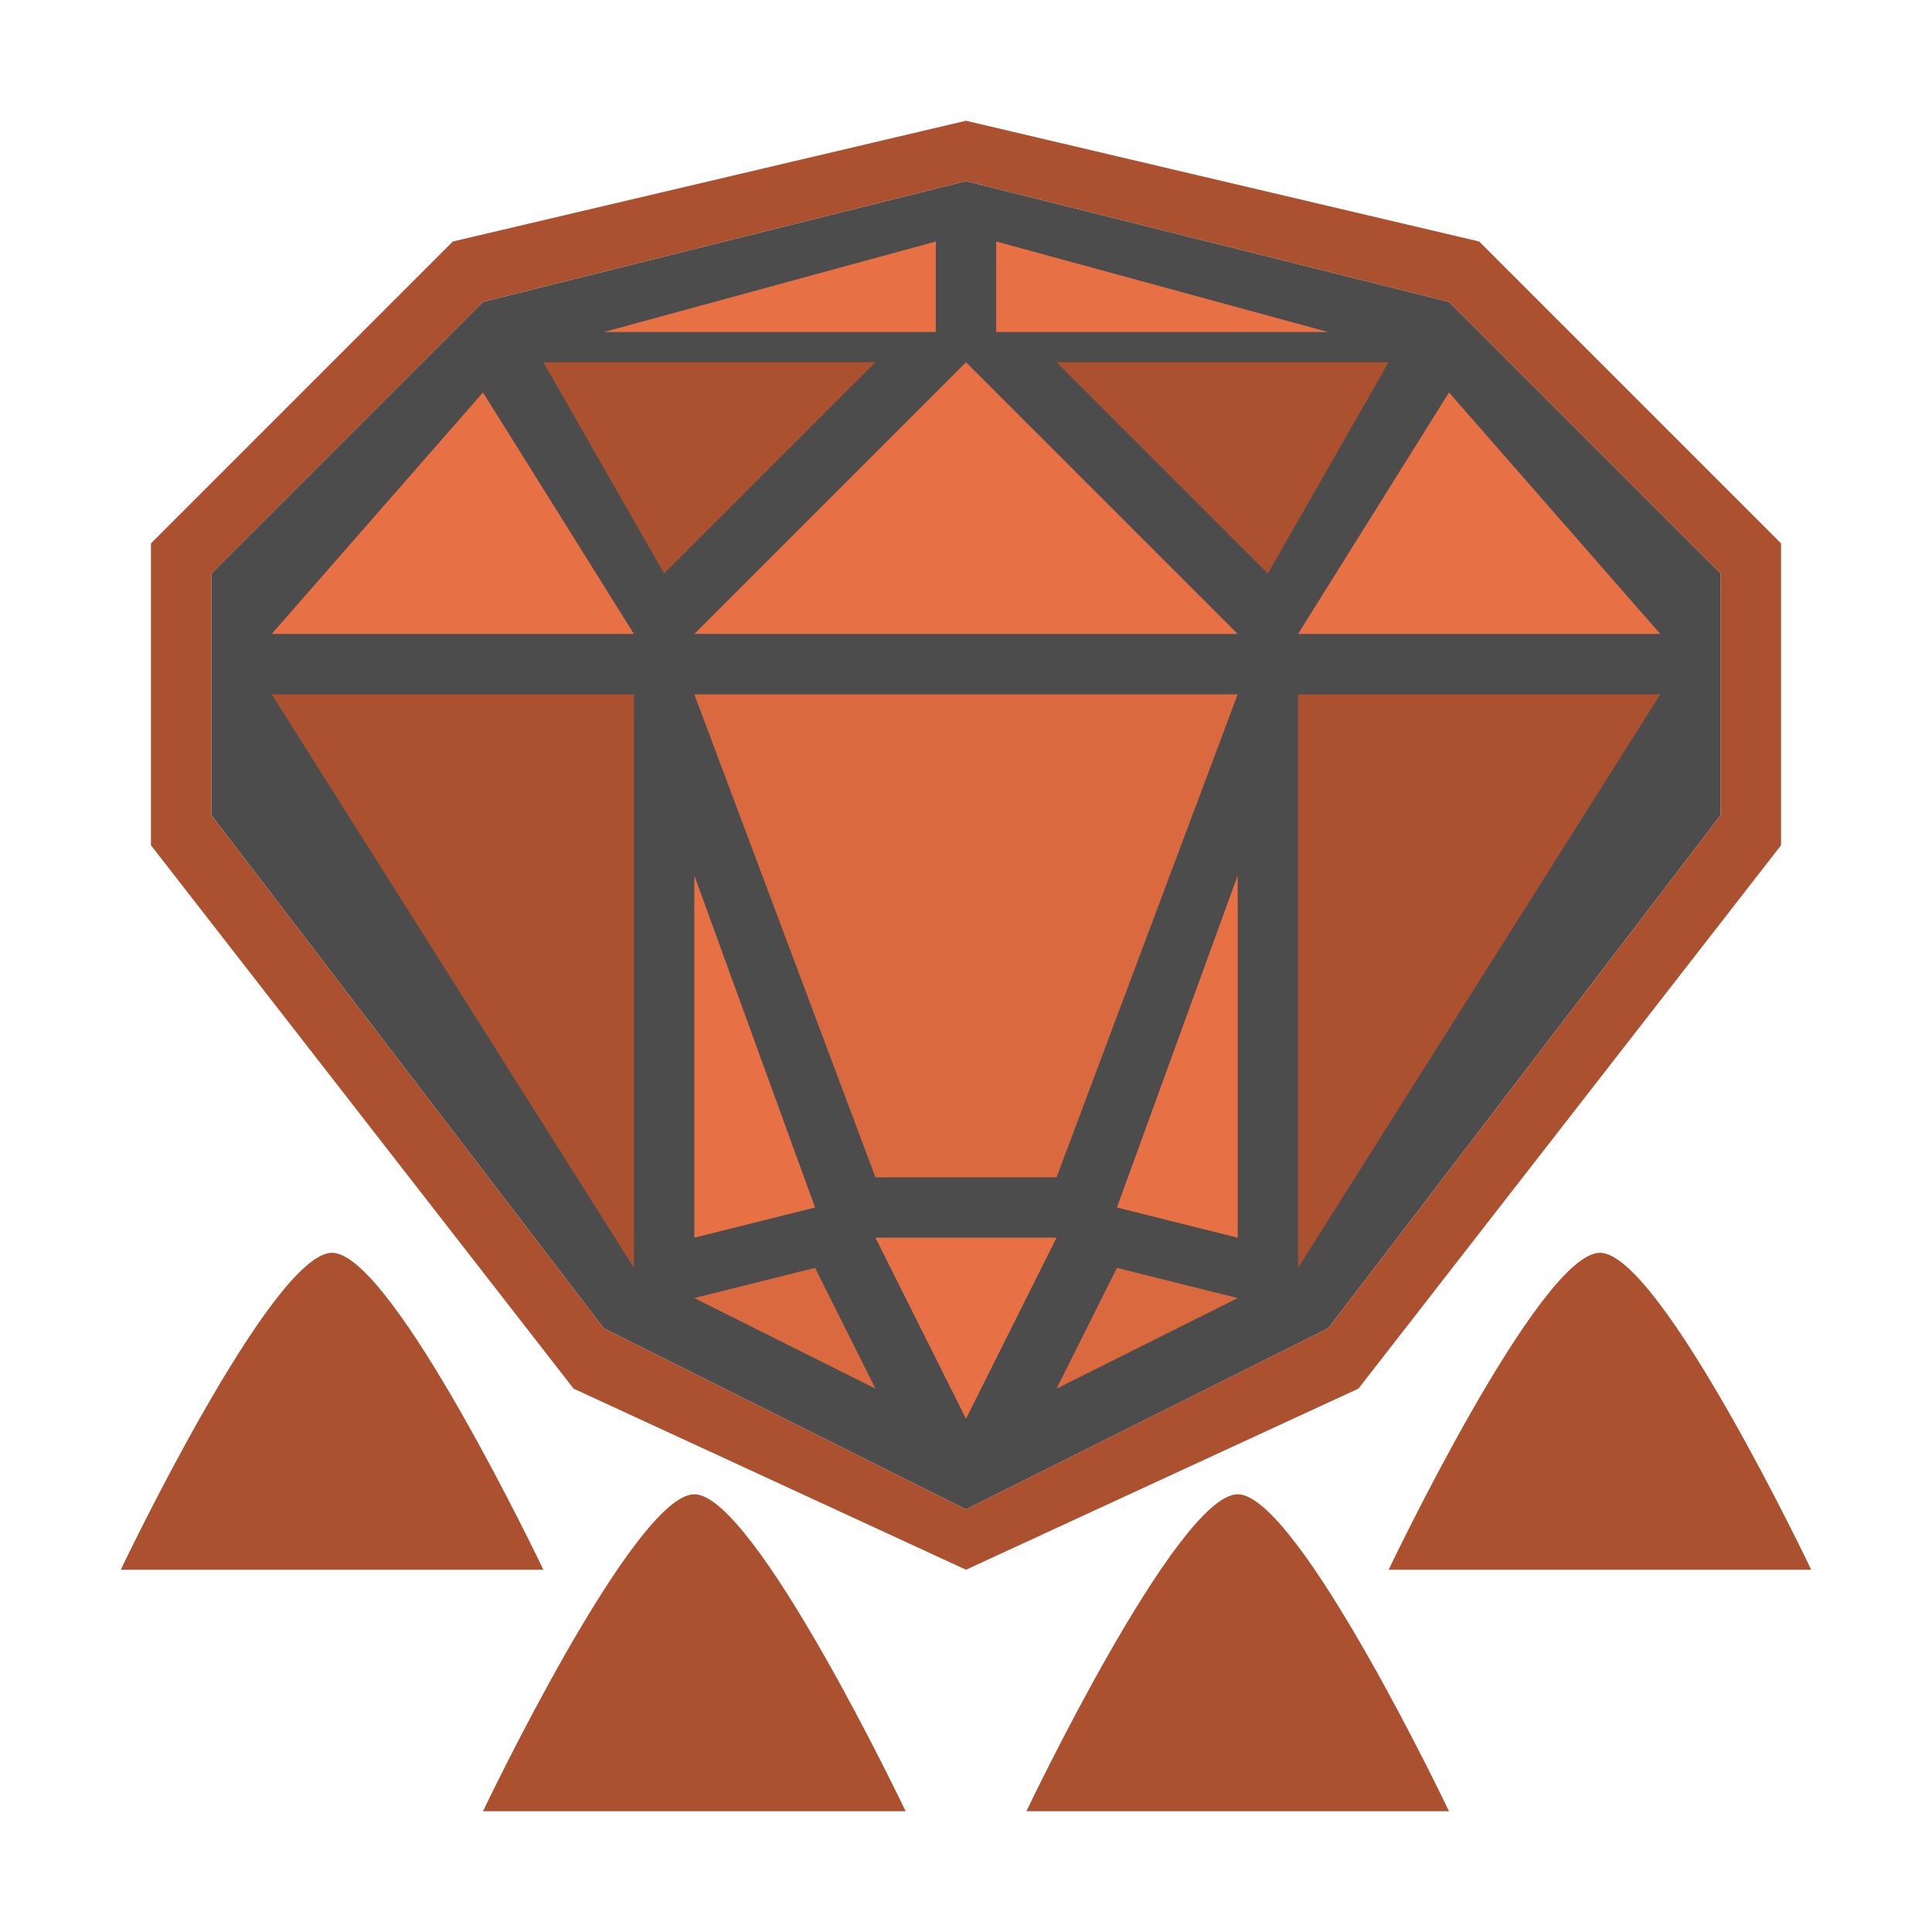
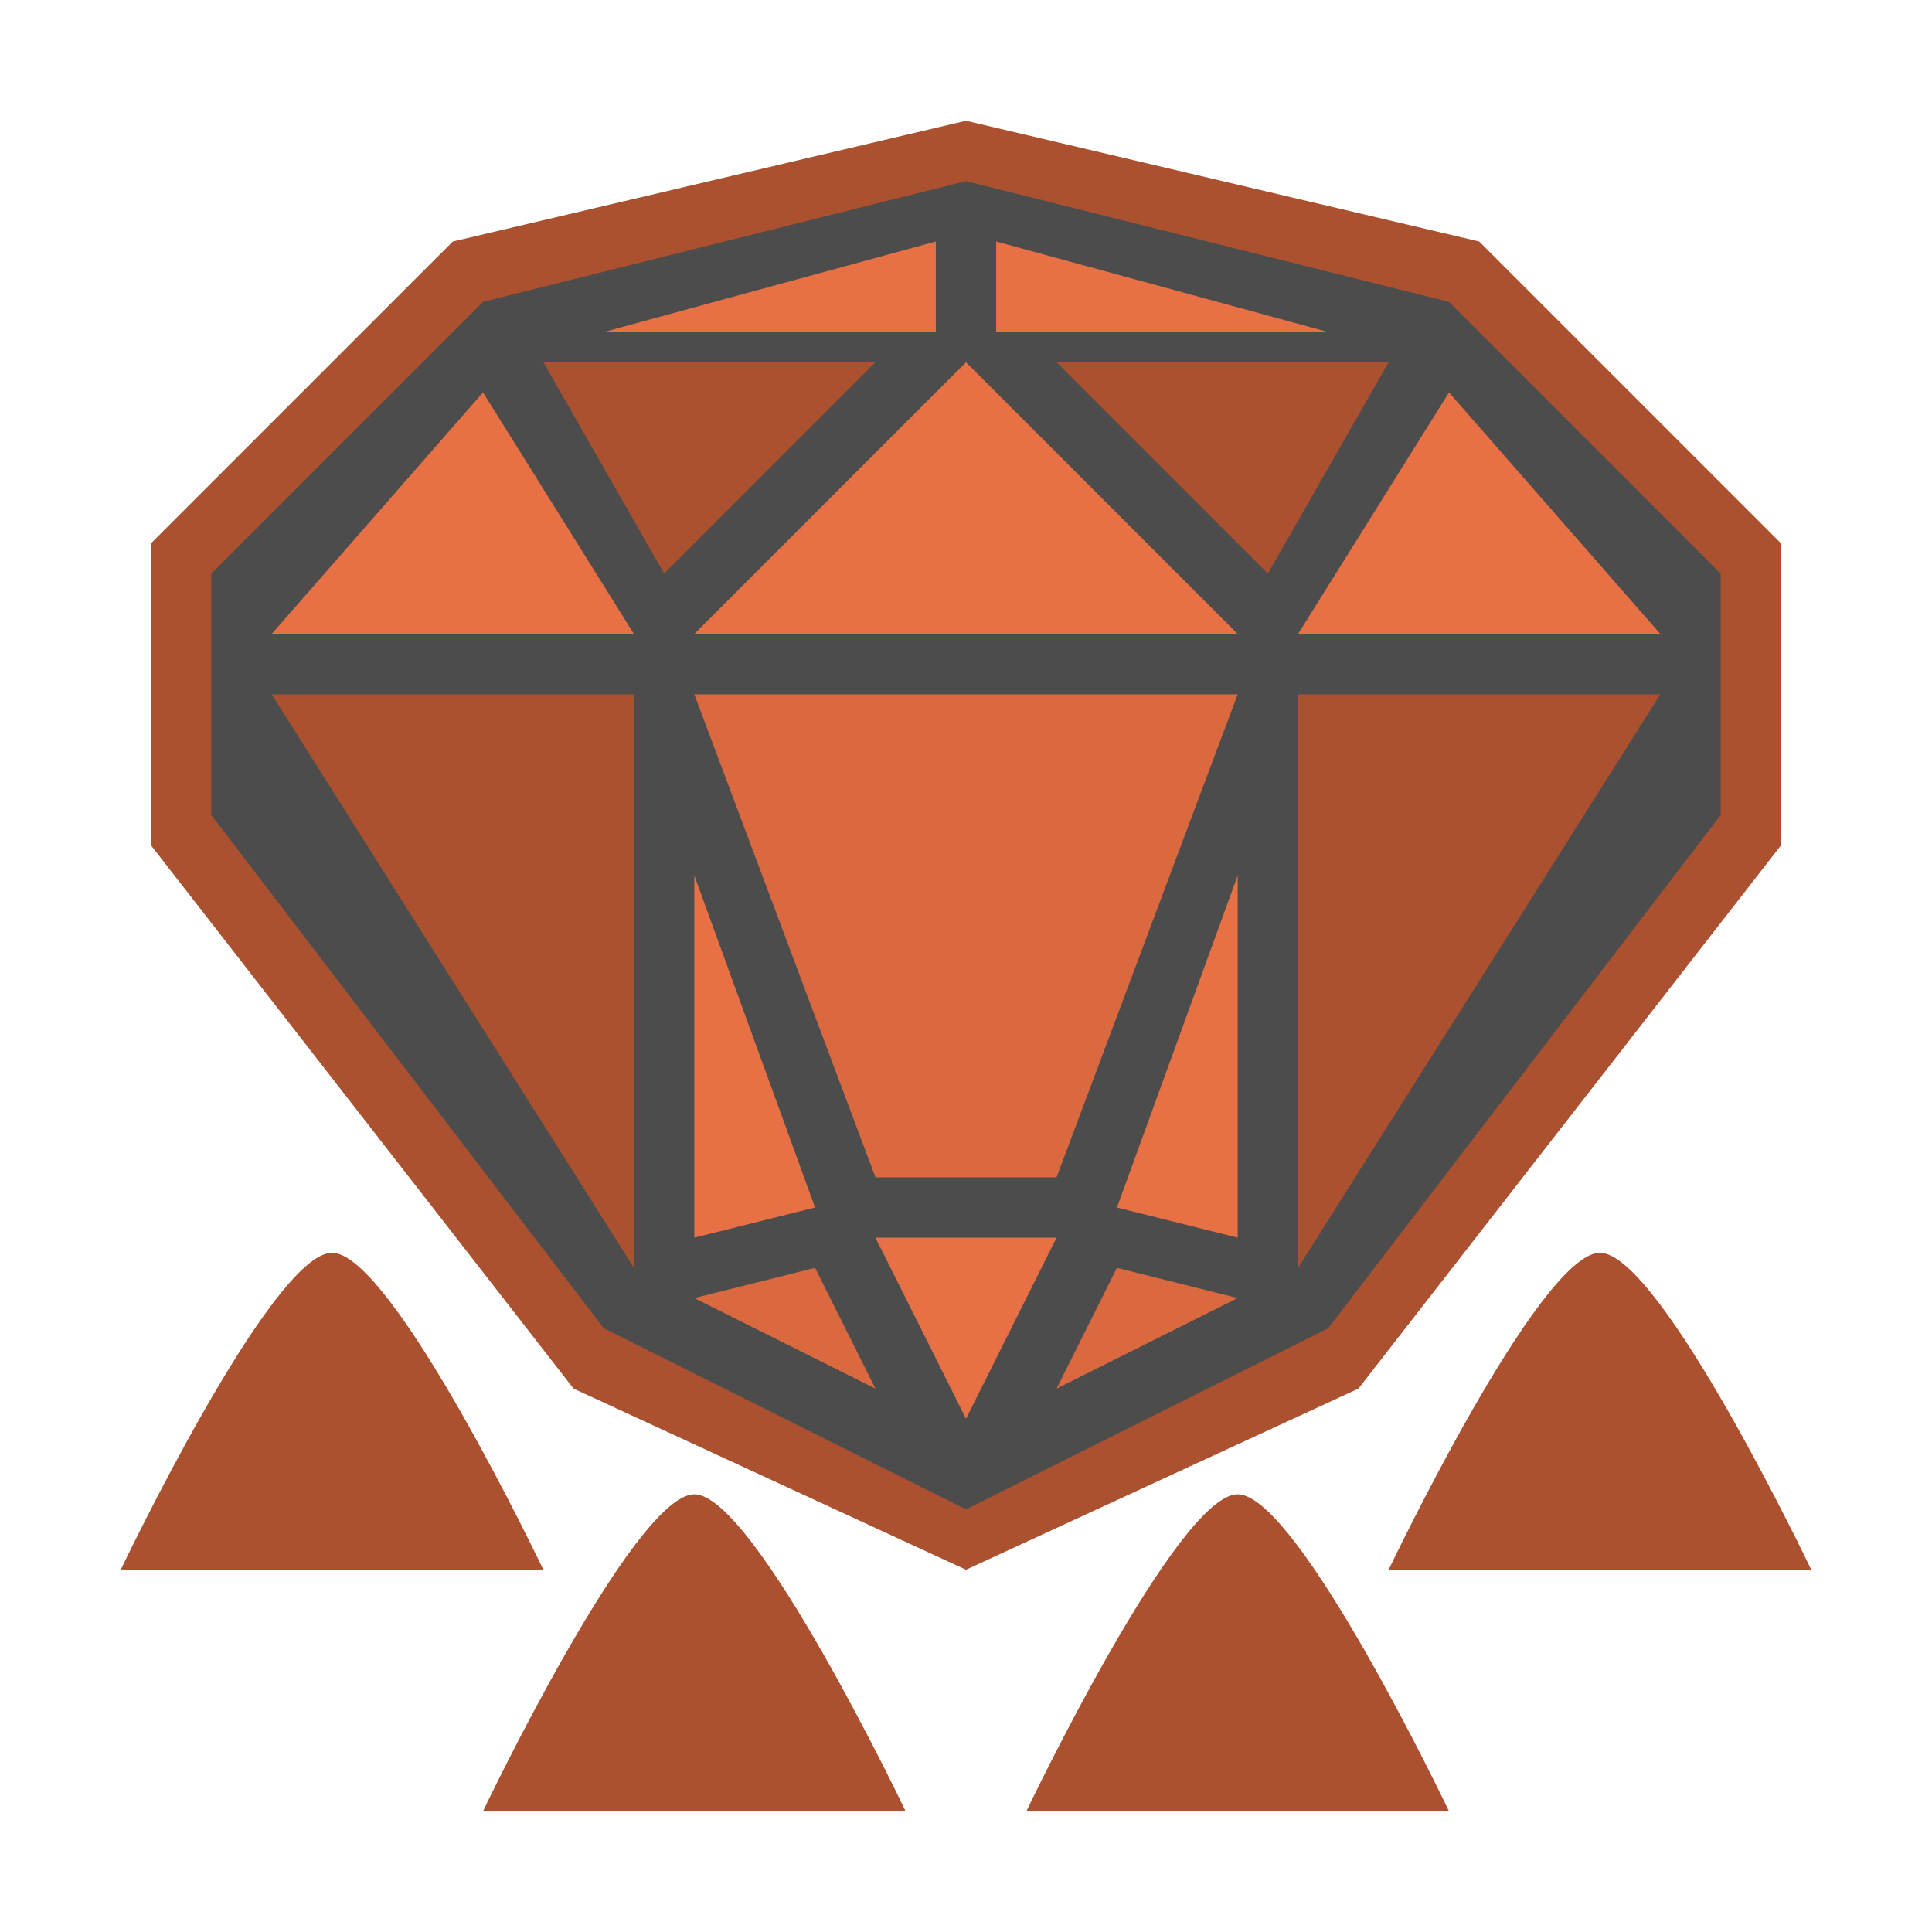
<svg xmlns="http://www.w3.org/2000/svg" width="100%" height="100%" viewBox="0 0 64 64" version="1.1" xml:space="preserve" style="fill-rule:evenodd;clip-rule:evenodd;stroke-linejoin:round;stroke-miterlimit:2;">
  <g transform="matrix(1,0,0,1,-192,-1088)">
    <g transform="matrix(1,0,0,1,0,1088)">
      <g id="Color_25_Rank_4" transform="matrix(1,0,0,1,-64,-256)">
-         <g id="background" transform="matrix(1,0,0,1,128,0)">
+         <g id="background" transform="matrix(1.04,0,0,1.04545,121.6,-12.9091)">
          <path d="M144,266L135,275L135,283L148,300L160,306L172,300L185,283L185,275L176,266L160,262L144,266Z" style="fill-opacity:0.7;" />
        </g>
        <g id="color_03" transform="matrix(1,0,0,1,64,256)">
          <path d="M215,49.5C217,49.5 222,60 222,60L208,60C208,60 213,49.5 215,49.5ZM233,49.5C235,49.5 240,60 240,60L226,60C226,60 231,49.5 233,49.5ZM207,8L197,18L197,28L211,46L224,52L237,46L251,28L251,18L241,8L224,4L207,8ZM203,41.5C205,41.5 210,52 210,52L196,52C196,52 201,41.5 203,41.5ZM245,41.5C247,41.5 252,52 252,52L238,52C238,52 243,41.5 245,41.5ZM208,10L199,19L199,27L212,44L224,50L236,44L249,27L249,19L240,10L224,6L208,10ZM213,42L213,23L201,23L213,42ZM235,42L235,23L247,23L235,42ZM210,12L214,19L221,12L210,12ZM238,12L234,19L227,12L238,12Z" style="fill:rgb(171,81,48);" />
        </g>
        <g id="color_02" transform="matrix(1,0,0,1,-256,0)">
          <path d="M535,299L541,302L539,298L535,299ZM553,299L547,302L549,298L553,299ZM535,279L553,279L547,295L541,295L535,279Z" style="fill:rgb(219,105,64);" />
        </g>
        <g id="color_01" transform="matrix(1,0,0,1,-256,0)">
          <path d="M541,297L544,303L547,297L541,297ZM539,296L535,285L535,297L539,296ZM549,296L553,285L553,297L549,296ZM528,269L533,277L521,277L528,269ZM535,277L544,268L553,277L535,277ZM560,269L555,277L567,277L560,269ZM543,267L543,264L532,267L543,267ZM545,264L556,267L545,267L545,264Z" style="fill:rgb(231,112,68);" />
        </g>
      </g>
    </g>
  </g>
</svg>
